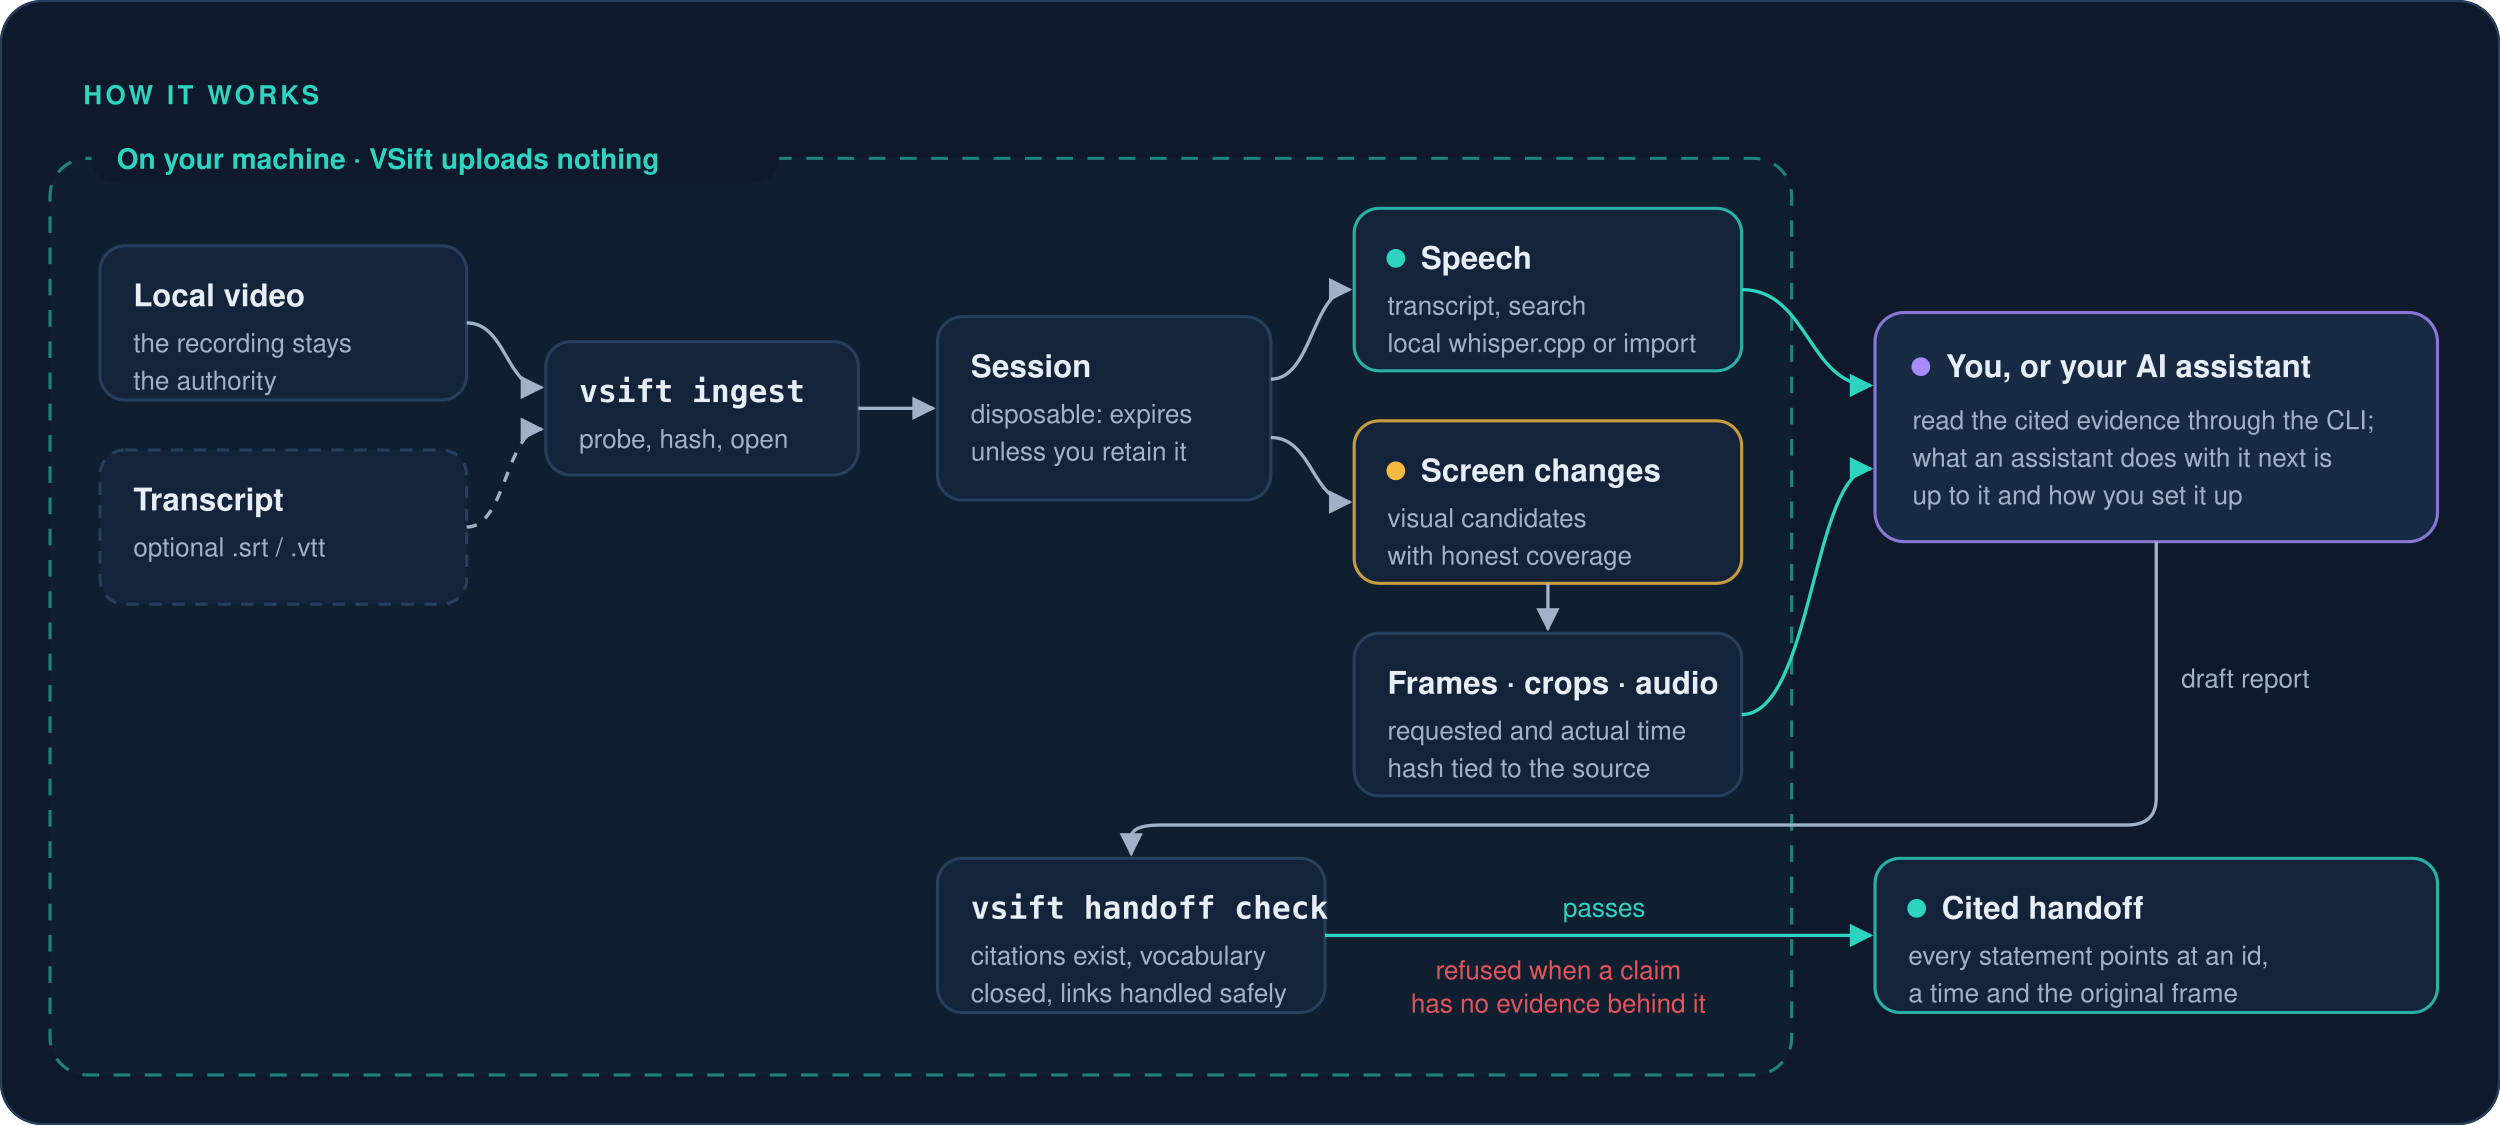
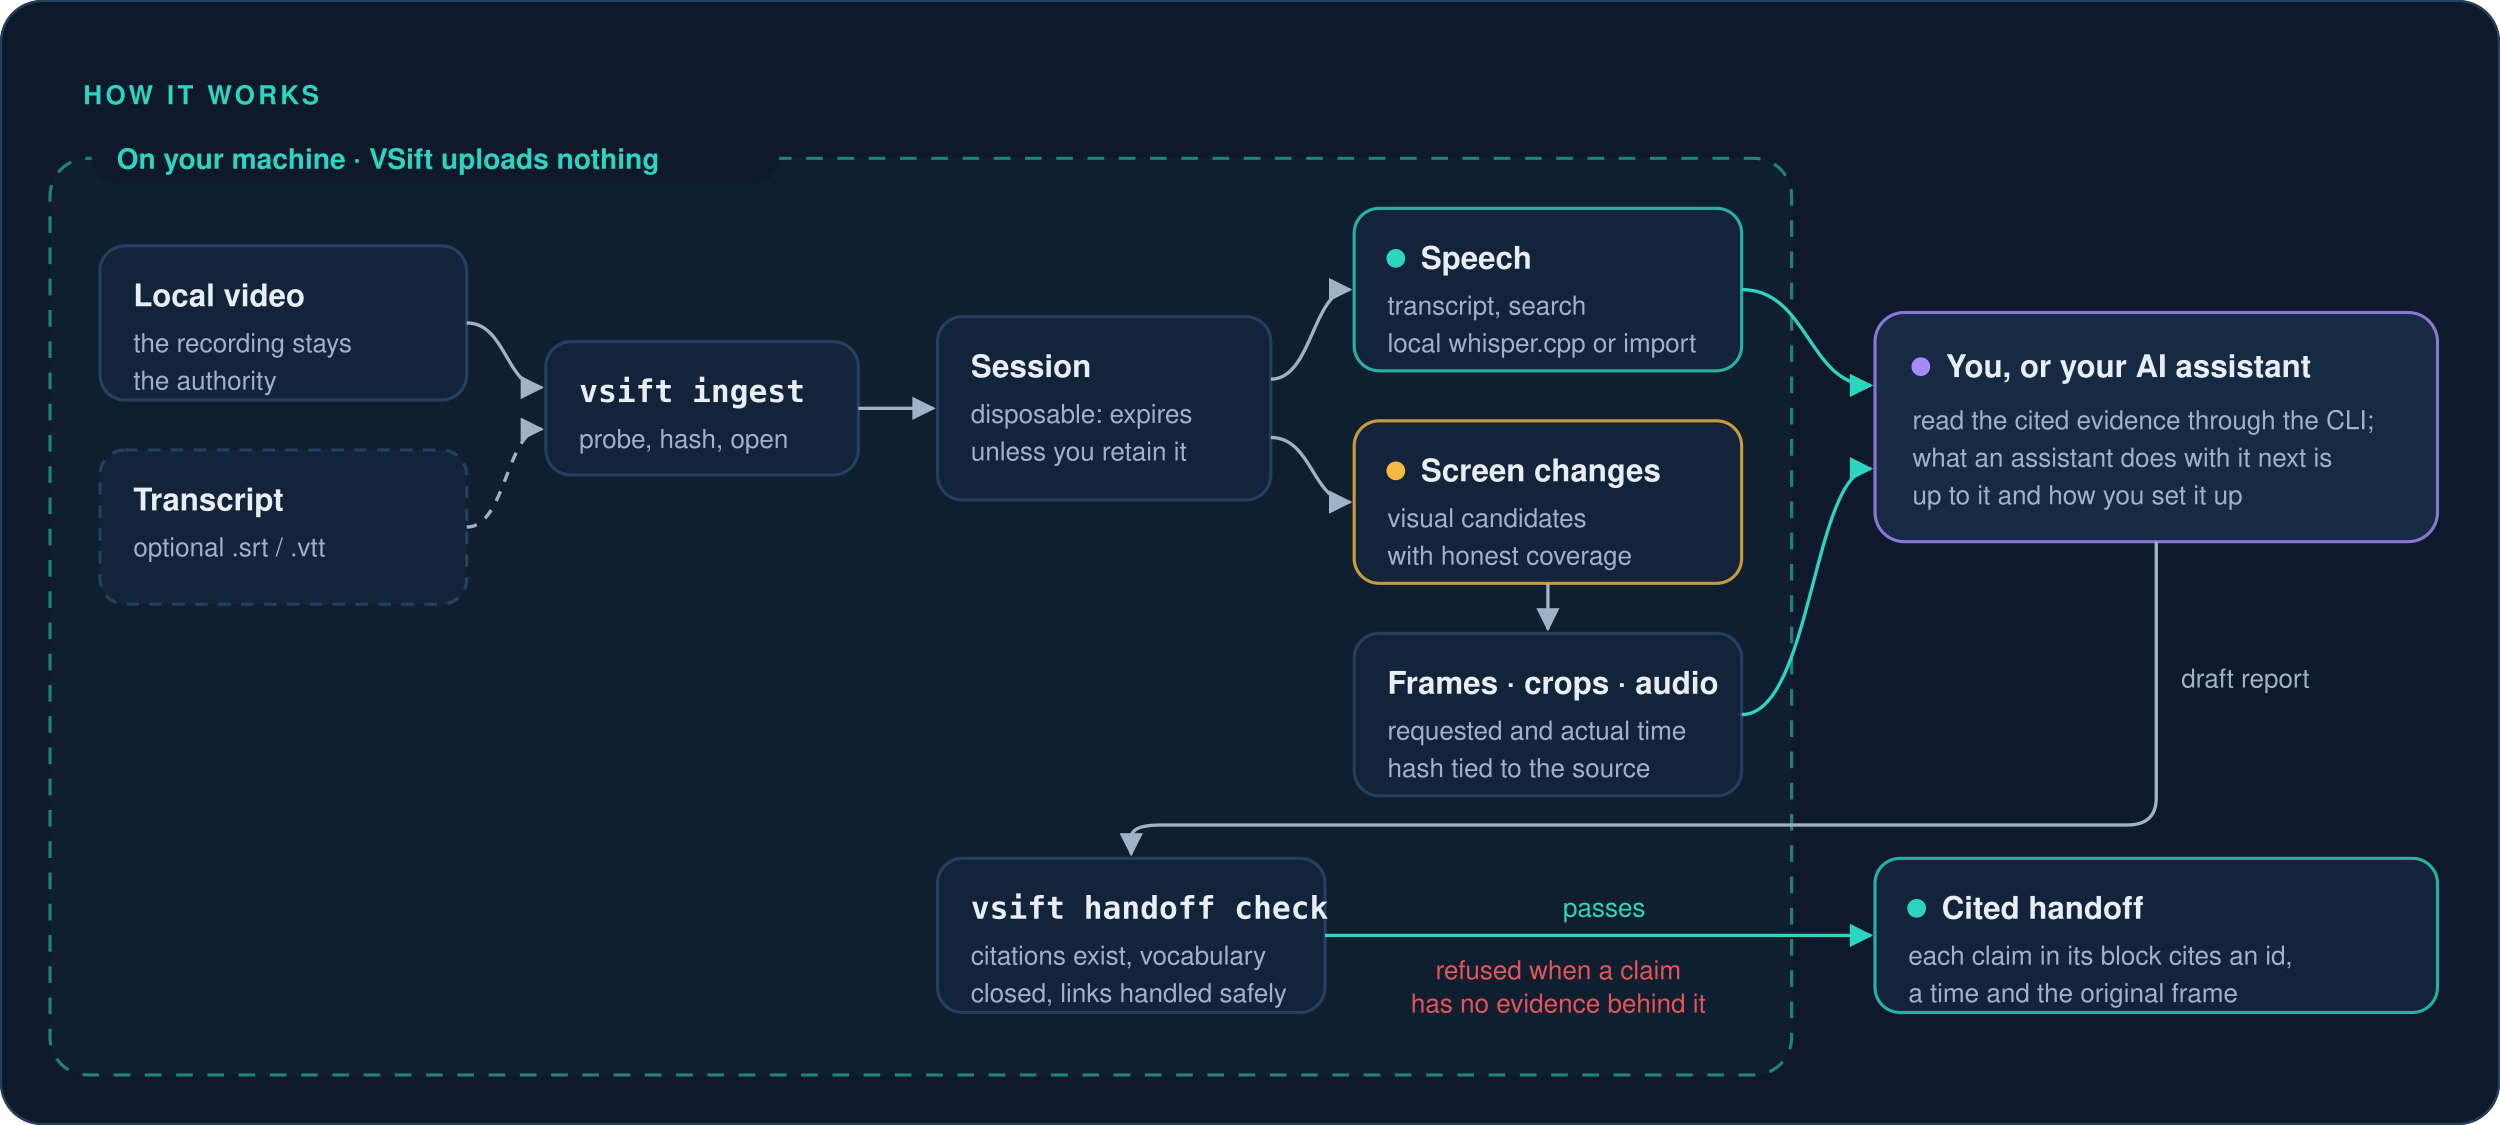
<svg xmlns="http://www.w3.org/2000/svg" width="1200" height="540" viewBox="0 0 1200 540" role="img" aria-labelledby="title desc" xml:space="preserve">
  <style>
.s{font-family:-apple-system, BlinkMacSystemFont, 'Segoe UI', Helvetica, Arial, sans-serif} .m{font-family:ui-monospace, SFMono-Regular, Menlo, Consolas, monospace}
.t{fill:#e8eef6} .mu{fill:#9fb2c8} .di{fill:#62799a}
text{white-space:pre} .b{font-weight:600} .bb{font-weight:700}
</style>
  <rect width="1200" height="540" rx="20" fill="#0e1a2b" />
  <rect x="0.5" y="0.5" width="1199" height="539" rx="20" fill="none" stroke="#25405f" />
  <defs>
    <marker id="ah" viewBox="0 0 10 10" refX="9" refY="5" markerWidth="7" markerHeight="7" orient="auto-start-reverse">
      <path d="M0,0 L10,5 L0,10 z" fill="#9fb2c8" />
    </marker>
    <marker id="aht" viewBox="0 0 10 10" refX="9" refY="5" markerWidth="7" markerHeight="7" orient="auto-start-reverse">
      <path d="M0,0 L10,5 L0,10 z" fill="#2dd4bf" />
    </marker>
  </defs>
  <text x="40" y="50" font-size="12.5" class="s b" text-anchor="start" fill="#2dd4bf" letter-spacing="1.6">HOW IT WORKS</text>
  <rect x="24" y="76" width="836" height="440" rx="18" fill="#2dd4bf" fill-opacity="0.03" stroke="#2dd4bf" stroke-opacity="0.55" stroke-width="1.5" stroke-dasharray="8 7" />
  <rect x="44" y="64" width="330" height="24" rx="12" fill="#0e1a2b" />
  <text x="56" y="81" font-size="13.5" class="s b" text-anchor="start" fill="#2dd4bf">On your machine · VSift uploads nothing</text>
  <rect x="48" y="118" width="176" height="74" rx="12" fill="#13233a" stroke="#25405f" stroke-opacity="1" stroke-width="1.5" />
  <text x="64" y="147" font-size="15" class="s t b" text-anchor="start">Local video</text>
  <text x="64" y="169" font-size="12.5" class="s mu" text-anchor="start">the recording stays</text>
  <text x="64" y="187" font-size="12.5" class="s mu" text-anchor="start">the authority</text>
  <rect x="48" y="216" width="176" height="74" rx="12" fill="#13233a" stroke="#25405f" stroke-opacity="1" stroke-width="1.5" stroke-dasharray="6 5" />
  <text x="64" y="245" font-size="15" class="s t b" text-anchor="start">Transcript</text>
  <text x="64" y="267" font-size="12.5" class="s mu" text-anchor="start">optional .srt / .vtt</text>
  <rect x="262" y="164" width="150" height="64" rx="12" fill="#13233a" stroke="#25405f" stroke-opacity="1" stroke-width="1.5" />
  <text x="278" y="193" font-size="15" class="m t b" text-anchor="start">vsift ingest</text>
  <text x="278" y="215" font-size="12.5" class="s mu" text-anchor="start">probe, hash, open</text>
  <rect x="450" y="152" width="160" height="88" rx="12" fill="#13233a" stroke="#25405f" stroke-opacity="1" stroke-width="1.5" />
  <text x="466" y="181" font-size="15" class="s t b" text-anchor="start">Session</text>
  <text x="466" y="203" font-size="12.5" class="s mu" text-anchor="start">disposable: expires</text>
  <text x="466" y="221" font-size="12.5" class="s mu" text-anchor="start">unless you retain it</text>
  <rect x="650" y="100" width="186" height="78" rx="12" fill="#13233a" stroke="#2dd4bf" stroke-opacity="0.8" stroke-width="1.5" />
  <circle cx="670" cy="124" r="4.5" fill="#2dd4bf" />
  <text x="682" y="129" font-size="15" class="s t b" text-anchor="start">Speech</text>
  <text x="666" y="151" font-size="12.5" class="s mu" text-anchor="start">transcript, search</text>
  <text x="666" y="169" font-size="12.5" class="s mu" text-anchor="start">local whisper.cpp or import</text>
  <rect x="650" y="202" width="186" height="78" rx="12" fill="#13233a" stroke="#f5b942" stroke-opacity="0.8" stroke-width="1.5" />
  <circle cx="670" cy="226" r="4.5" fill="#f5b942" />
  <text x="682" y="231" font-size="15" class="s t b" text-anchor="start">Screen changes</text>
  <text x="666" y="253" font-size="12.5" class="s mu" text-anchor="start">visual candidates</text>
  <text x="666" y="271" font-size="12.5" class="s mu" text-anchor="start">with honest coverage</text>
  <rect x="650" y="304" width="186" height="78" rx="12" fill="#13233a" stroke="#25405f" stroke-opacity="1" stroke-width="1.5" />
  <text x="666" y="333" font-size="15" class="s t b" text-anchor="start">Frames · crops · audio</text>
  <text x="666" y="355" font-size="12.5" class="s mu" text-anchor="start">requested and actual time</text>
  <text x="666" y="373" font-size="12.5" class="s mu" text-anchor="start">hash tied to the source</text>
  <rect x="450" y="412" width="186" height="74" rx="12" fill="#13233a" stroke="#25405f" stroke-opacity="1" stroke-width="1.5" />
  <text x="466" y="441" font-size="15" class="m t b" text-anchor="start">vsift handoff check</text>
  <text x="466" y="463" font-size="12.5" class="s mu" text-anchor="start">citations exist, vocabulary</text>
  <text x="466" y="481" font-size="12.5" class="s mu" text-anchor="start">closed, links handled safely</text>
  <rect x="900" y="150" width="270" height="110" rx="14" fill="#172a44" stroke="#a78bfa" stroke-opacity="0.8" stroke-width="1.5" />
  <circle cx="922" cy="176" r="4.5" fill="#a78bfa" />
  <text x="934" y="181" font-size="15" class="s t b" text-anchor="start">You, or your AI assistant</text>
  <text x="918" y="206" font-size="12.5" class="s mu" text-anchor="start">read the cited evidence through the CLI;</text>
  <text x="918" y="224" font-size="12.5" class="s mu" text-anchor="start">what an assistant does with it next is</text>
  <text x="918" y="242" font-size="12.5" class="s mu" text-anchor="start">up to it and how you set it up</text>
  <rect x="900" y="412" width="270" height="74" rx="12" fill="#13233a" stroke="#2dd4bf" stroke-opacity="0.8" stroke-width="1.5" />
  <circle cx="920" cy="436" r="4.5" fill="#2dd4bf" />
  <text x="932" y="441" font-size="15" class="s t b" text-anchor="start">Cited handoff</text>
-   <text x="916" y="463" font-size="12.5" class="s mu" text-anchor="start">every statement points at an id,</text>
+   <text x="916" y="463" font-size="12.5" class="s mu" text-anchor="start">each claim in its block cites an id,</text>
  <text x="916" y="481" font-size="12.5" class="s mu" text-anchor="start">a time and the original frame</text>
  <path d="M224 155 C243 155 243 186 260 186" fill="none" stroke="#9fb2c8" stroke-width="1.6" marker-end="url(#ah)" />
  <path d="M224 253 C243 253 243 206 260 206" fill="none" stroke="#9fb2c8" stroke-width="1.6" stroke-dasharray="5 5" marker-end="url(#ah)" />
  <path d="M412 196 H448" fill="none" stroke="#9fb2c8" stroke-width="1.6" marker-end="url(#ah)" />
  <path d="M610 182 C630 182 630 139 648 139" fill="none" stroke="#9fb2c8" stroke-width="1.6" marker-end="url(#ah)" />
  <path d="M610 210 C630 210 630 241 648 241" fill="none" stroke="#9fb2c8" stroke-width="1.6" marker-end="url(#ah)" />
  <path d="M743 280 V302" fill="none" stroke="#9fb2c8" stroke-width="1.6" marker-end="url(#ah)" />
  <path d="M836 139 C868 139 868 185 898 185" fill="none" stroke="#2dd4bf" stroke-width="1.6" marker-end="url(#aht)" />
  <path d="M836 343 C870 343 870 225 898 225" fill="none" stroke="#2dd4bf" stroke-width="1.6" marker-end="url(#aht)" />
  <path d="M1035 260 V383 Q1035 396 1021 396 H557 Q543 396 543 402 V410" fill="none" stroke="#9fb2c8" stroke-width="1.6" marker-end="url(#ah)" />
  <text x="1047" y="330" font-size="12.5" class="s mu" text-anchor="start">draft report</text>
  <path d="M636 449 H898" fill="none" stroke="#2dd4bf" stroke-width="1.6" marker-end="url(#aht)" />
  <text x="770" y="440" font-size="12.5" class="s" text-anchor="middle" fill="#2dd4bf">passes</text>
  <text x="748" y="470" font-size="12.5" class="s" text-anchor="middle" fill="#e5535a">refused when a claim</text>
  <text x="748" y="486" font-size="12.5" class="s" text-anchor="middle" fill="#e5535a">has no evidence behind it</text>
</svg>
